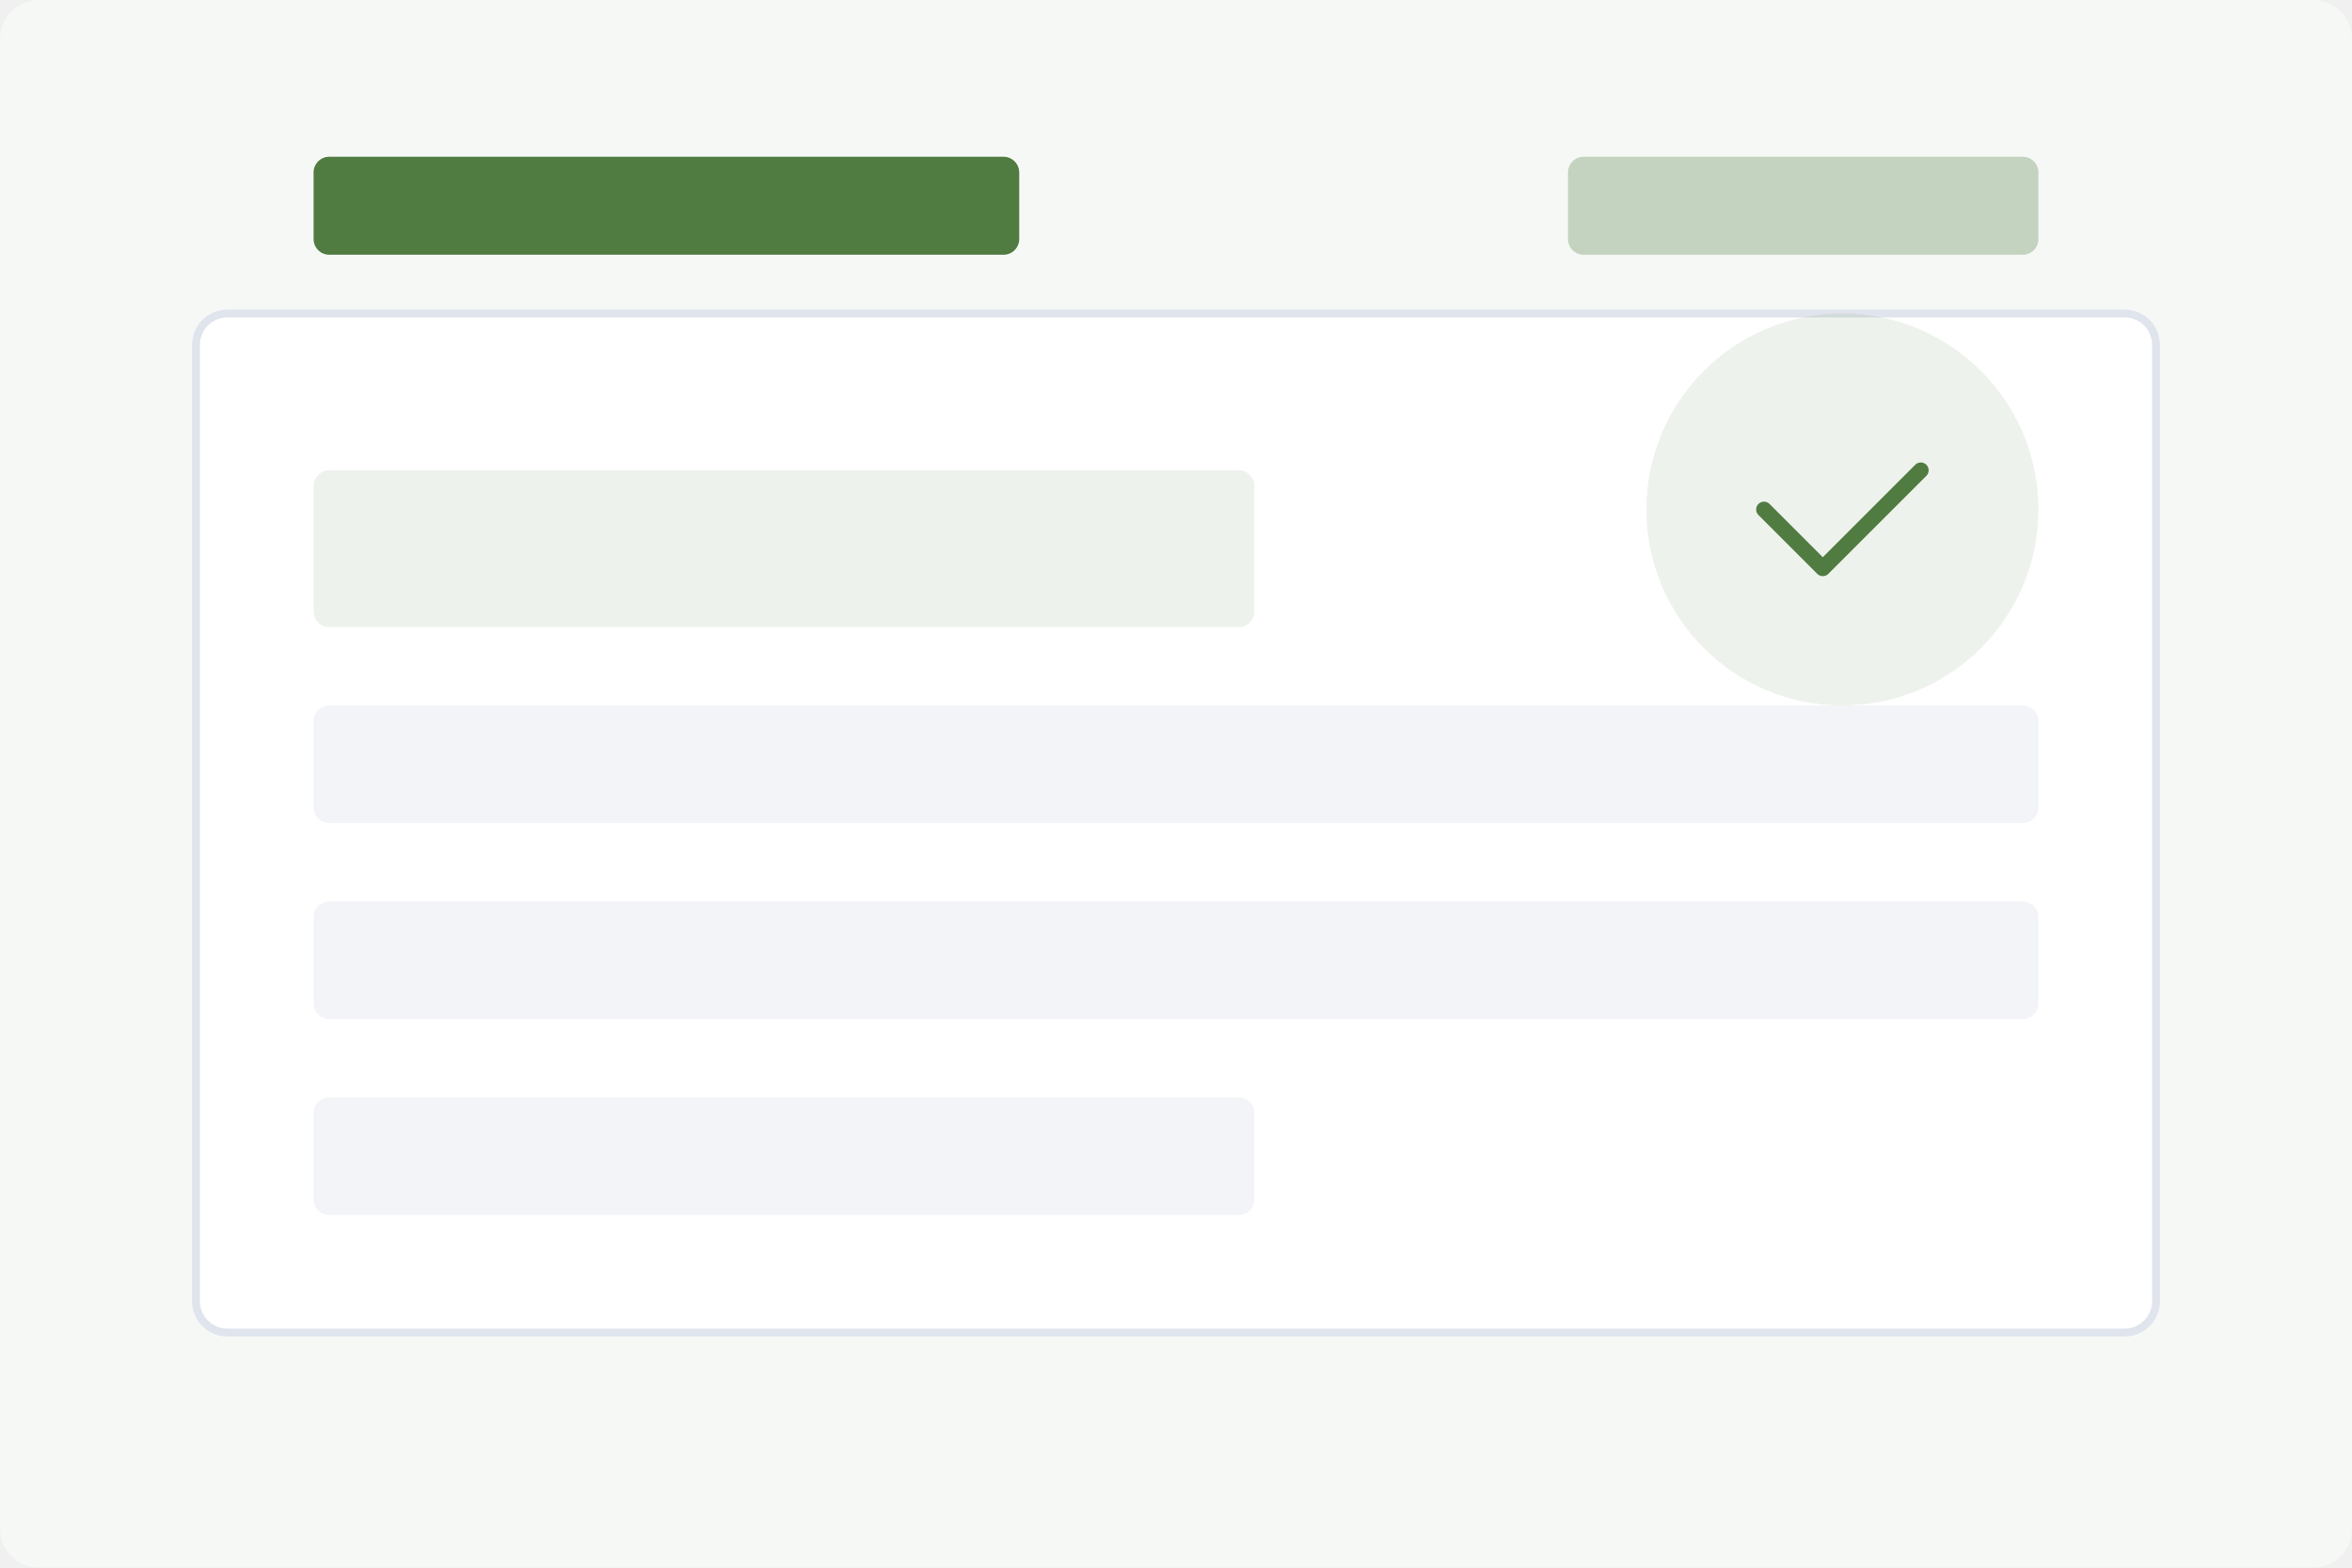
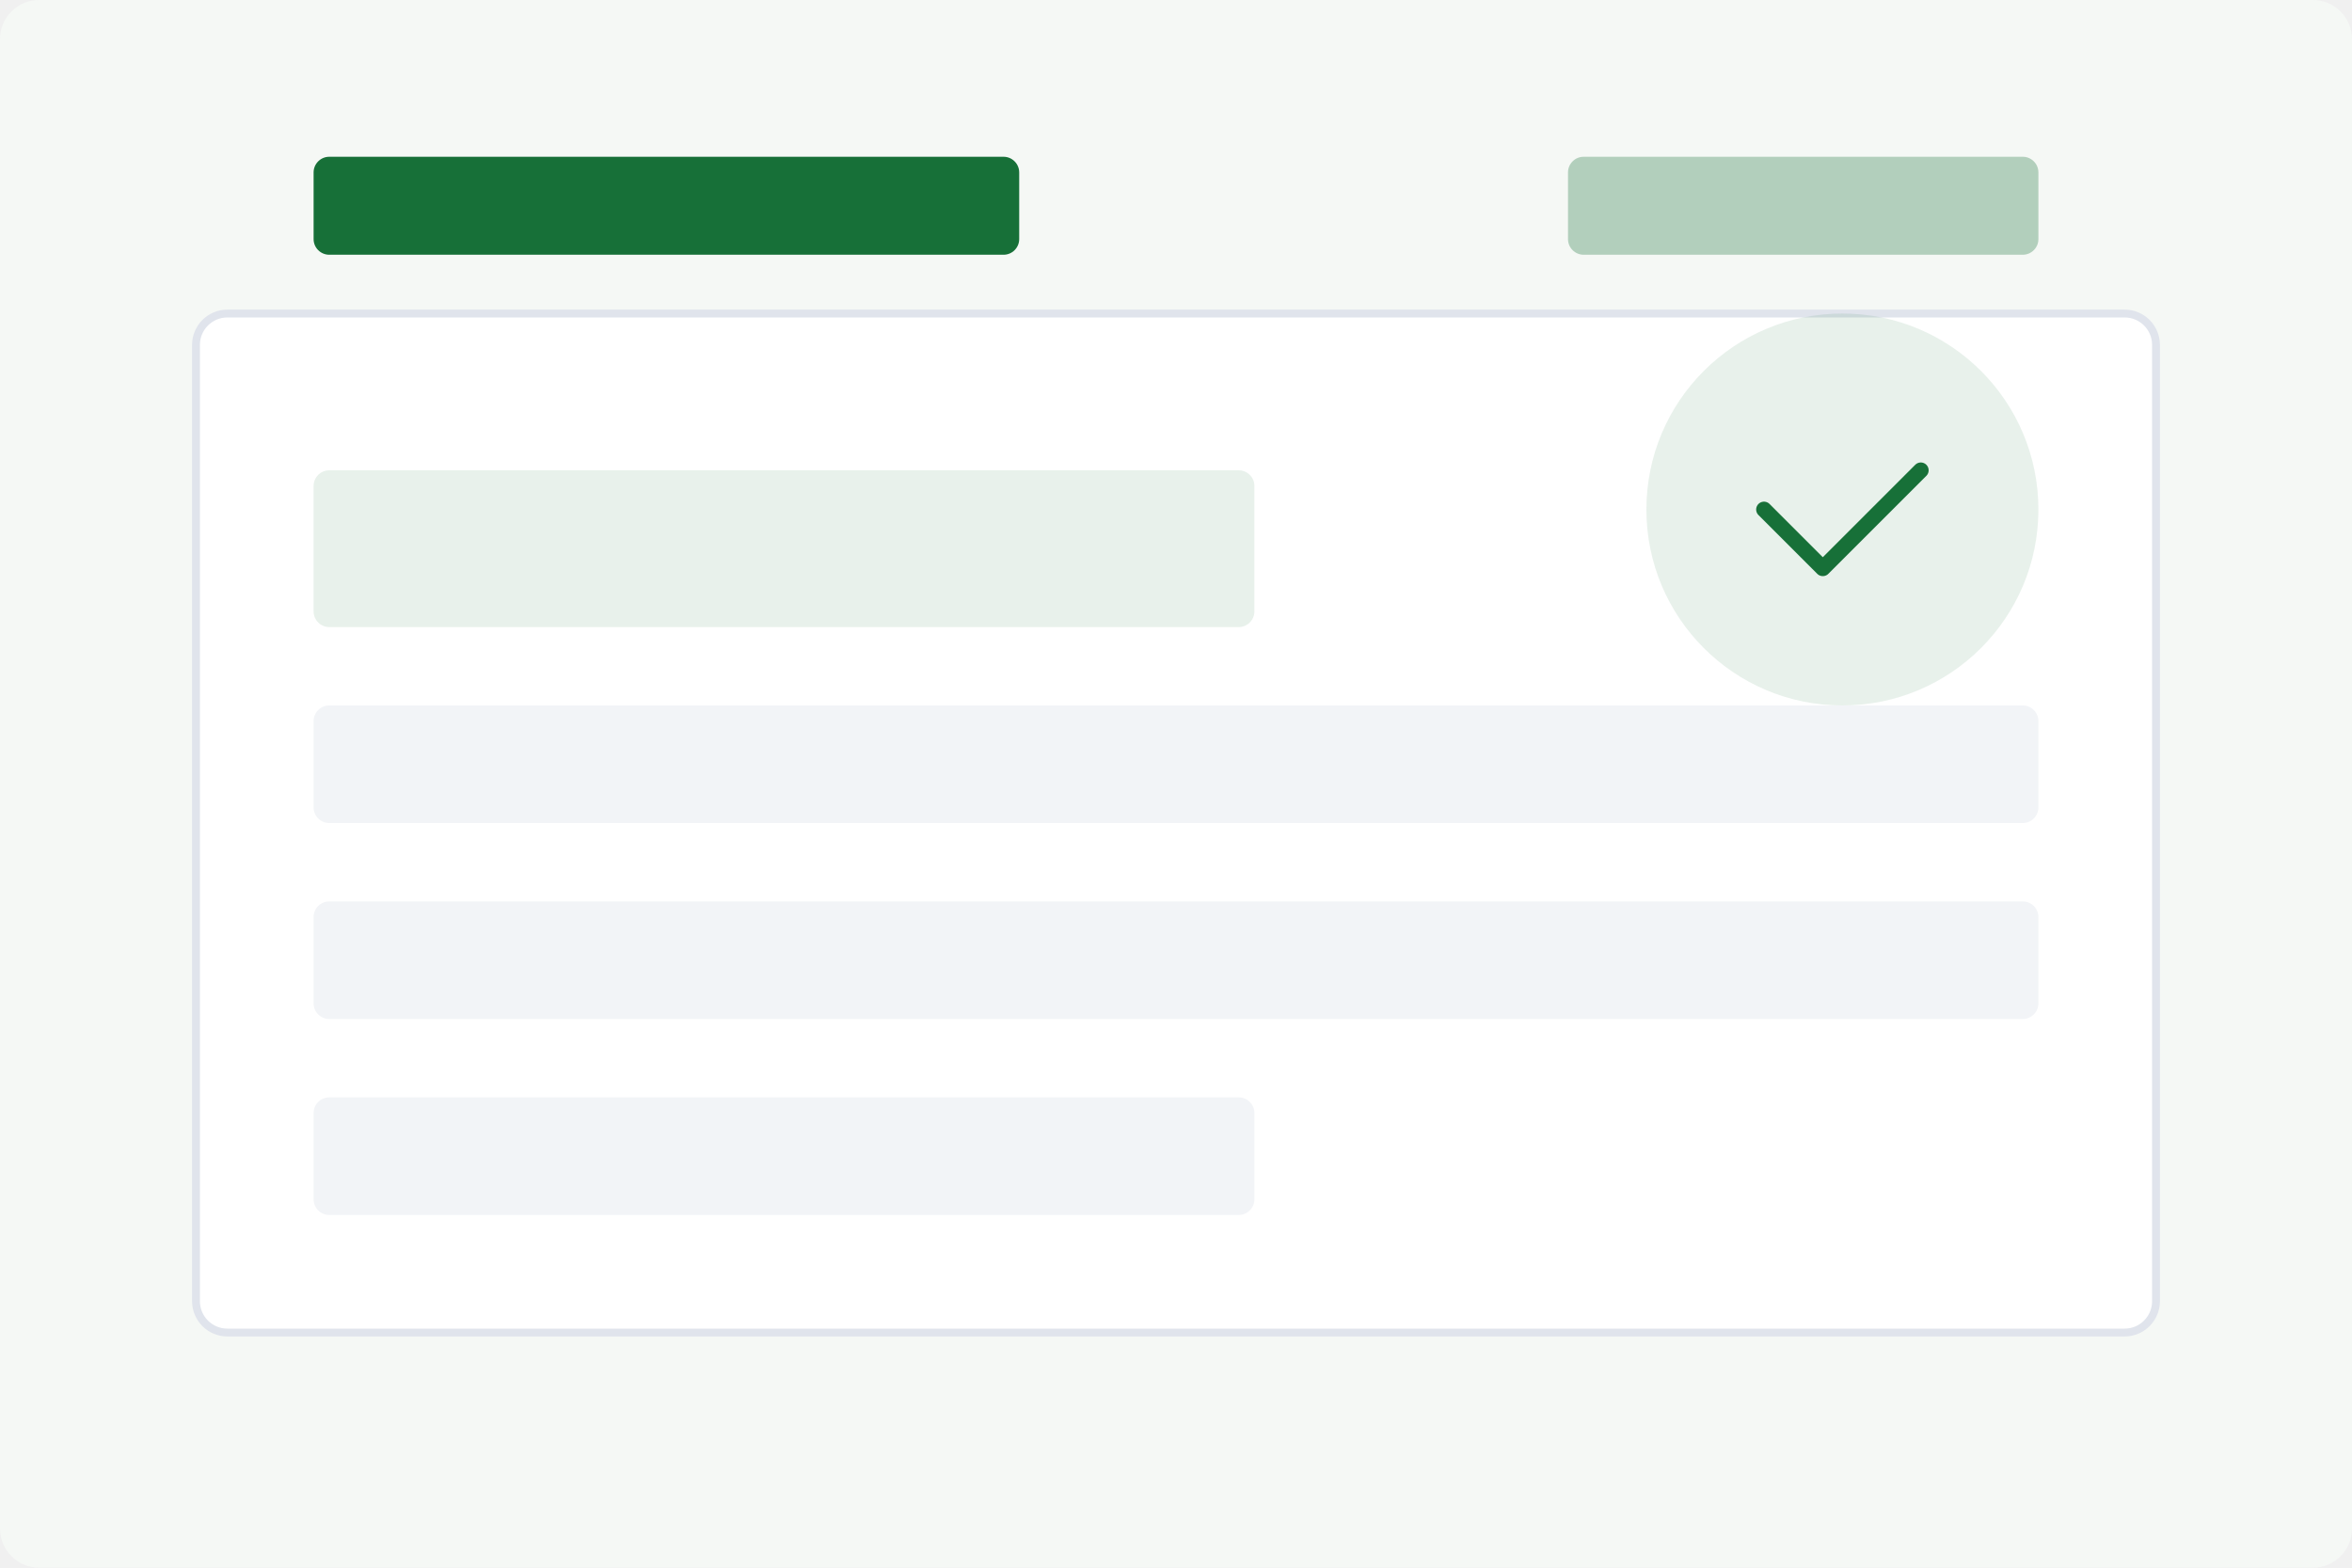
<svg xmlns="http://www.w3.org/2000/svg" width="600" height="400" viewBox="0 0 600 400" fill="none">
  <rect width="600" height="400" rx="10" fill="#F5F8F5" />
  <rect x="50" y="80" width="500" height="260" rx="8" fill="white" stroke="#E0E4EC" stroke-width="2" />
-   <rect x="80" y="120" width="240" height="40" rx="4" fill="#507b41" fill-opacity="0.1" />
+   <rect x="80" y="120" width="240" height="40" rx="4" fill="#177038" fill-opacity="0.1" />
  <rect x="80" y="180" width="440" height="30" rx="4" fill="#F2F4F7" />
  <rect x="80" y="230" width="440" height="30" rx="4" fill="#F2F4F7" />
  <rect x="80" y="280" width="240" height="30" rx="4" fill="#F2F4F7" />
-   <circle cx="470" cy="130" r="50" fill="#507b41" fill-opacity="0.1" />
-   <path d="M450 130L465 145L490 120" stroke="#507b41" stroke-width="4" stroke-linecap="round" stroke-linejoin="round" />
-   <rect x="80" y="40" width="180" height="25" rx="4" fill="#507b41" />
-   <rect x="400" y="40" width="120" height="25" rx="4" fill="#507b41" fill-opacity="0.3" />
+   <circle cx="470" cy="130" r="50" fill="#177038" fill-opacity="0.1" />
+   <path d="M450 130L465 145L490 120" stroke="#177038" stroke-width="4" stroke-linecap="round" stroke-linejoin="round" />
+   <rect x="80" y="40" width="180" height="25" rx="4" fill="#177038" />
+   <rect x="400" y="40" width="120" height="25" rx="4" fill="#177038" fill-opacity="0.3" />
</svg>
